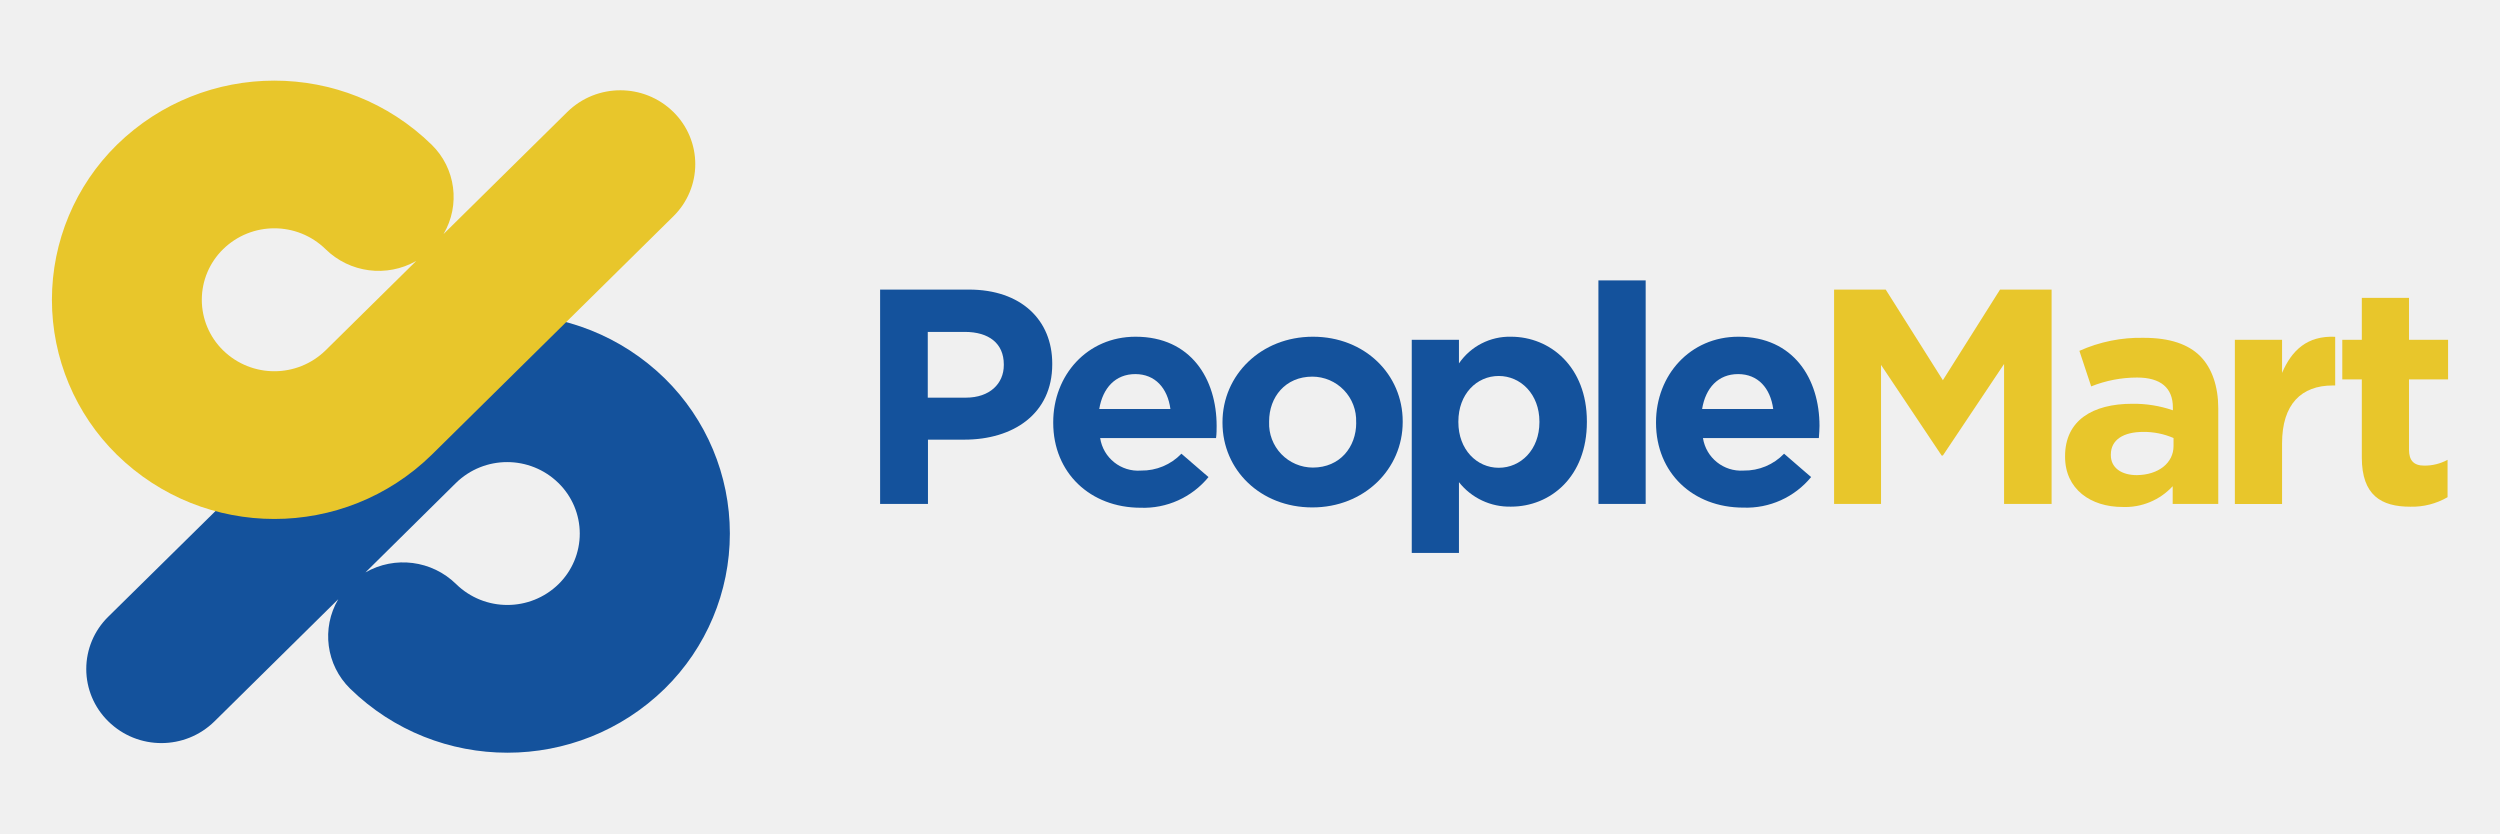
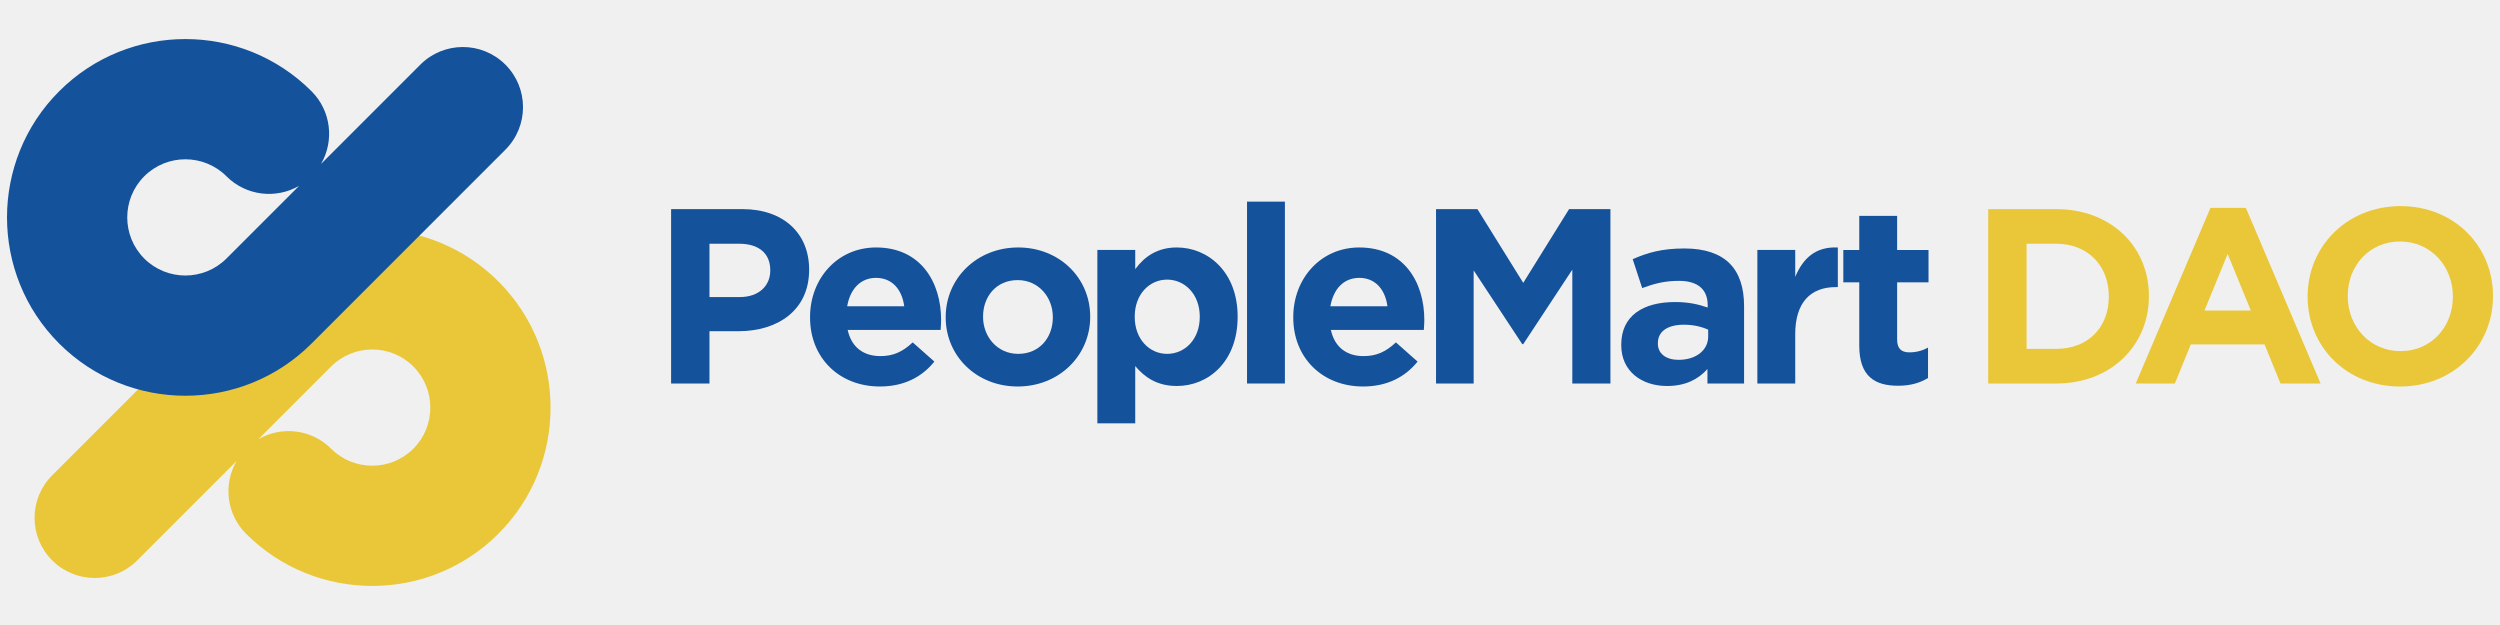
- <svg xmlns="http://www.w3.org/2000/svg" id="图层_1" data-name="图层 1" viewBox="0 0 384 128" version="1.1" width="384" height="128">
-   <defs id="defs826">
-     <style id="style824">.cls-1{fill:#fff;}.cls-2{fill:#14529c;}.cls-3{fill:#e8c62b;}</style>
+ <svg xmlns="http://www.w3.org/2000/svg" viewBox="0 0 512 128" height="128" width="512" xml:space="preserve" id="svg2" version="1.1">
+   <defs id="defs6">
+     <clipPath id="clipPath20" clipPathUnits="userSpaceOnUse">
+       <path id="path18" d="M 0,170.079 H 566.929 V 0 H 0 Z" />
+     </clipPath>
  </defs>
-   <g id="g1193" transform="translate(-9.919998)">
-     <path class="cls-2" d="m 145.105,44.48 h 13.65 c 8,0 12.79,4.66 12.79,11.38 v 0.1 c 0,7.62 -6,11.57 -13.5,11.57 h -5.59 v 9.87 h -7.35 z m 13.17,16.6 c 3.68,0 5.83,-2.16 5.83,-5 v -0.1 c 0,-3.24 -2.29,-5 -6,-5 h -5.68 v 10.1 z" id="path830" />
-     <path class="cls-2" d="m 171.695,64.94 v -0.09 c 0,-7.2 5.2,-13.13 12.65,-13.13 8.54,0 12.45,6.54 12.45,13.69 0,0.56 0,1.22 -0.09,1.88 h -17.8 a 5.9,5.9 0 0 0 6.28,4.99 8.42,8.42 0 0 0 6.2,-2.59 l 4.16,3.59 a 12.88,12.88 0 0 1 -10.46,4.71 c -7.68,-0.02 -13.39,-5.34 -13.39,-13.05 z m 18,-2.12 c -0.43,-3.2 -2.34,-5.36 -5.39,-5.36 -3.05,0 -5,2.12 -5.54,5.36 z" id="path832" />
-     <path class="cls-2" d="m 197.695,64.94 v -0.09 c 0,-7.25 5.92,-13.13 13.89,-13.13 7.97,0 13.79,5.79 13.79,13 v 0.1 c 0,7.24 -5.91,13.12 -13.88,13.12 -7.97,0 -13.8,-5.76 -13.8,-13 z m 20.53,0 v -0.09 a 6.75,6.75 0 0 0 -6.73,-7 c -4.16,0 -6.64,3.16 -6.64,6.87 v 0.1 a 6.74,6.74 0 0 0 6.73,7 c 4.16,-0.01 6.65,-3.16 6.65,-6.88 z" id="path834" />
-     <path class="cls-2" d="m 226.765,52.19 h 7.25 v 3.63 a 9.42,9.42 0 0 1 8,-4.1 c 6,0 11.65,4.61 11.65,13 v 0.1 c 0,8.41 -5.59,13 -11.65,13 a 9.89,9.89 0 0 1 -8,-3.76 v 10.87 h -7.25 z m 19.61,12.66 v -0.1 c 0,-4.18 -2.86,-7 -6.25,-7 -3.39,0 -6.2,2.78 -6.2,7 v 0.1 c 0,4.18 2.81,7 6.2,7 3.39,0 6.25,-2.77 6.25,-7 z" id="path836" />
-     <path class="cls-2" d="m 255.435,43.07 h 7.26 V 77.4 h -7.25 z" id="path838" />
-     <path class="cls-2" d="m 264.285,64.94 v -0.09 c 0,-7.2 5.21,-13.13 12.65,-13.13 8.54,0 12.46,6.54 12.46,13.69 0,0.56 -0.05,1.22 -0.1,1.88 h -17.8 a 5.92,5.92 0 0 0 6.25,4.99 8.44,8.44 0 0 0 6.21,-2.59 l 4.15,3.59 a 12.86,12.86 0 0 1 -10.41,4.69 c -7.73,0 -13.41,-5.32 -13.41,-13.03 z m 18,-2.12 c -0.43,-3.2 -2.33,-5.36 -5.39,-5.36 -3.06,0 -5,2.12 -5.53,5.36 z" id="path840" />
-     <path class="cls-2" d="m 291.635,44.48 h 7.93 l 8.78,13.92 8.78,-13.92 h 7.92 V 77.4 h -7.3 V 55.91 l -9.4,14.06 h -0.19 l -9.31,-13.92 V 77.4 h -7.21 z" id="path842" style="fill:#e8c62b;fill-opacity:1" />
-     <path class="cls-2" d="m 327.115,70.16 v -0.09 c 0,-5.51 4.25,-8.05 10.31,-8.05 a 18.4,18.4 0 0 1 6.25,1 v -0.43 c 0,-3 -1.86,-4.6 -5.49,-4.6 a 19,19 0 0 0 -7.06,1.36 l -1.81,-5.46 a 22.85,22.85 0 0 1 9.92,-2 c 4,0 6.83,1 8.64,2.82 1.81,1.82 2.77,4.66 2.77,8 V 77.4 h -7 v -2.72 a 9.92,9.92 0 0 1 -7.73,3.19 c -4.84,0 -8.8,-2.72 -8.8,-7.71 z m 16.66,-1.65 v -1.23 a 11.48,11.48 0 0 0 -4.63,-0.94 c -3.1,0 -5,1.23 -5,3.48 v 0.1 c 0,1.93 1.62,3.06 4,3.06 3.34,-0.04 5.63,-1.88 5.63,-4.47 z" id="path844" style="fill:#e8c62b;fill-opacity:1" />
-     <path class="cls-2" d="m 353.195,52.19 h 7.25 v 5.09 c 1.48,-3.48 3.87,-5.74 8.16,-5.55 v 7.48 h -0.38 c -4.82,0 -7.78,2.87 -7.78,8.89 v 9.31 h -7.25 z" id="path846" style="fill:#e8c62b;fill-opacity:1" />
-     <path class="cls-2" d="m 372.695,70.28 v -12 h -3 v -6.09 h 3 v -6.44 h 7.25 v 6.44 h 6 v 6.09 h -6 v 10.8 c 0,1.64 0.72,2.44 2.34,2.44 a 7.39,7.39 0 0 0 3.58,-0.89 v 5.74 a 10.85,10.85 0 0 1 -5.73,1.46 c -4.44,0 -7.44,-1.74 -7.44,-7.55 z" id="path848" style="fill:#e8c62b;fill-opacity:1" />
-     <path class="cls-2" d="m 26.545,110.79 a 11.24,11.24 0 0 1 0,-16.06 l 37.15,-36.6 a 34.59,34.59 0 0 1 48.34,0 33.39,33.39 0 0 1 0,47.64 34.59,34.59 0 0 1 -48.34,0 11.25,11.25 0 0 1 -1.82,-13.73 l -19,18.75 a 11.63,11.63 0 0 1 -16.33,0 z m 69.15,-36.6 a 11.26,11.26 0 0 0 -15.75,0 l -13.89,13.73 a 11.63,11.63 0 0 1 13.92,1.79 11.26,11.26 0 0 0 15.75,0 10.86,10.86 0 0 0 -0.03,-15.52 z" id="path856" />
-     <path class="cls-3" d="m 113.365,17.21 a 11.23,11.23 0 0 1 0,16 L 76.225,69.86 a 34.57,34.57 0 0 1 -48.34,0 33.38,33.38 0 0 1 0,-47.63 34.59,34.59 0 0 1 48.34,0 11.22,11.22 0 0 1 1.82,13.72 l 19,-18.74 a 11.63,11.63 0 0 1 16.32,0 z m -69.18,36.6 a 11.26,11.26 0 0 0 15.75,0 l 13.92,-13.73 a 11.65,11.65 0 0 1 -13.92,-1.8 11.26,11.26 0 0 0 -15.75,0 10.86,10.86 0 0 0 0,15.53 z" id="path858" />
-   </g>
+   <path id="path24" style="fill:#14529c;fill-opacity:1;fill-rule:nonzero;stroke:none;stroke-width:0.978" d="m 151.525,60.836 c 3.929,0 6.225,-2.347 6.225,-5.409 v -0.102 c 0,-3.521 -2.449,-5.409 -6.378,-5.409 h -6.072 V 60.836 Z M 137.441,42.825 h 14.593 c 8.522,0 13.675,5.051 13.675,12.348 v 0.103 c 0,8.266 -6.428,12.552 -14.44,12.552 h -5.97 v 10.715 h -7.858 z" />
+   <path id="path28" style="fill:#14529c;fill-opacity:1;fill-rule:nonzero;stroke:none;stroke-width:0.978" d="m 185.187,62.725 c -0.46,-3.47 -2.501,-5.817 -5.766,-5.817 -3.215,0 -5.306,2.296 -5.919,5.817 z m -19.288,2.296 V 64.919 c 0,-7.807 5.562,-14.237 13.522,-14.237 9.134,0 13.318,7.093 13.318,14.848 0,0.613 -0.051,1.327 -0.102,2.042 h -19.033 c 0.765,3.521 3.215,5.357 6.684,5.357 2.602,0 4.491,-0.816 6.633,-2.807 l 4.439,3.929 c -2.551,3.164 -6.225,5.103 -11.174,5.103 -8.216,0 -14.288,-5.767 -14.288,-14.134" />
+   <path id="path32" style="fill:#14529c;fill-opacity:1;fill-rule:nonzero;stroke:none;stroke-width:0.978" d="m 215.619,65.02 v -0.102 c 0,-4.031 -2.908,-7.553 -7.195,-7.553 -4.439,0 -7.093,3.419 -7.093,7.451 v 0.102 c 0,4.031 2.908,7.552 7.195,7.552 4.439,0 7.093,-3.419 7.093,-7.45 m -21.941,0 v -0.102 c 0,-7.859 6.327,-14.237 14.848,-14.237 8.47,0 14.747,6.277 14.747,14.135 v 0.102 c 0,7.858 -6.327,14.236 -14.848,14.236 -8.47,0 -14.747,-6.277 -14.747,-14.134" />
+   <path id="path36" style="fill:#14529c;fill-opacity:1;fill-rule:nonzero;stroke:none;stroke-width:0.978" d="M 245.711,64.919 V 64.817 c 0,-4.543 -3.062,-7.553 -6.684,-7.553 -3.622,0 -6.633,3.01 -6.633,7.553 v 0.102 c 0,4.541 3.011,7.552 6.633,7.552 3.622,0 6.684,-2.959 6.684,-7.552 M 224.74,51.193 h 7.755 v 3.928 c 1.888,-2.551 4.491,-4.44 8.522,-4.44 6.378,0 12.45,5.001 12.45,14.135 v 0.102 c 0,9.133 -5.97,14.133 -12.45,14.133 -4.133,0 -6.685,-1.887 -8.522,-4.082 v 11.736 h -7.755 z" />
+   <path id="path38" style="fill:#14529c;fill-opacity:1;fill-rule:nonzero;stroke:none;stroke-width:0.978" d="m 255.392,41.294 h 7.756 v 37.248 h -7.756 z" />
+   <path id="path42" style="fill:#14529c;fill-opacity:1;fill-rule:nonzero;stroke:none;stroke-width:0.978" d="m 284.148,62.725 c -0.46,-3.47 -2.501,-5.817 -5.766,-5.817 -3.215,0 -5.306,2.296 -5.919,5.817 z m -19.287,2.296 V 64.919 c 0,-7.807 5.562,-14.237 13.521,-14.237 9.133,0 13.319,7.093 13.319,14.848 0,0.613 -0.052,1.327 -0.103,2.042 h -19.033 c 0.766,3.521 3.215,5.357 6.684,5.357 2.602,0 4.491,-0.816 6.633,-2.807 l 4.439,3.929 c -2.55,3.164 -6.225,5.103 -11.173,5.103 -8.217,0 -14.288,-5.767 -14.288,-14.134" />
+   <path id="path46" style="fill:#14529c;fill-opacity:1;fill-rule:nonzero;stroke:none;stroke-width:0.978" d="m 294.101,42.825 h 8.47 l 9.388,15.104 9.388,-15.104 h 8.47 v 35.718 h -7.807 V 55.224 l -10.051,15.256 h -0.203 l -9.951,-15.104 v 23.166 h -7.704 z" />
+   <path id="path50" style="fill:#14529c;fill-opacity:1;fill-rule:nonzero;stroke:none;stroke-width:0.978" d="m 349.837,68.898 v -1.377 c -1.326,-0.613 -3.062,-1.021 -4.95,-1.021 -3.315,0 -5.356,1.326 -5.356,3.776 v 0.102 c 0,2.092 1.734,3.316 4.235,3.316 3.623,0 6.072,-1.989 6.072,-4.796 m -17.808,1.786 v -0.102 c 0,-5.969 4.542,-8.725 11.022,-8.725 2.755,0 4.745,0.46 6.684,1.123 v -0.46 c 0,-3.215 -1.99,-5 -5.868,-5 -2.96,0 -5.053,0.561 -7.552,1.48 l -1.94,-5.919 c 3.011,-1.327 5.97,-2.195 10.614,-2.195 4.235,0 7.298,1.122 9.236,3.061 2.041,2.042 2.96,5.052 2.96,8.726 v 15.868 h -7.501 v -2.959 c -1.888,2.093 -4.491,3.47 -8.267,3.47 -5.153,0 -9.388,-2.959 -9.388,-8.368" />
+   <path id="path54" style="fill:#14529c;fill-opacity:1;fill-rule:nonzero;stroke:none;stroke-width:0.978" d="m 359.908,51.193 h 7.755 v 5.51 c 1.582,-3.776 4.133,-6.225 8.726,-6.02 v 8.113 h -0.409 c -5.154,0 -8.318,3.113 -8.318,9.644 V 78.542 h -7.755 z" />
+   <path id="path58" style="fill:#14529c;fill-opacity:1;fill-rule:nonzero;stroke:none;stroke-width:0.978" d="M 380.776,70.786 V 57.826 h -3.265 v -6.632 h 3.265 v -6.991 h 7.756 v 6.991 h 6.429 v 6.632 h -6.429 V 69.511 c 0,1.786 0.766,2.653 2.5,2.653 1.429,0 2.704,-0.358 3.827,-0.97 v 6.226 c -1.632,0.969 -3.52,1.581 -6.122,1.581 -4.747,0 -7.961,-1.887 -7.961,-8.215" />
+   <path id="path62" style="fill:#e9c739;fill-opacity:1;fill-rule:nonzero;stroke:none;stroke-width:0.978" d="m 421.117,71.45 c 6.428,0 10.767,-4.338 10.767,-10.665 v -0.102 c 0,-6.327 -4.339,-10.767 -10.767,-10.767 h -6.072 V 71.45 Z M 407.187,42.825 h 13.93 c 11.226,0 18.981,7.704 18.981,17.757 v 0.103 c 0,10.051 -7.755,17.858 -18.981,17.858 h -13.93 z" />
+   <path id="path66" style="fill:#e9c739;fill-opacity:1;fill-rule:nonzero;stroke:none;stroke-width:0.978" d="m 460.971,63.592 -4.747,-11.583 -4.744,11.583 z m -8.266,-21.022 h 7.245 l 15.308,35.973 h -8.215 l -3.265,-8.011 h -15.104 l -3.265,8.011 h -8.01 z" />
+   <path id="path70" style="fill:#e9c739;fill-opacity:1;fill-rule:nonzero;stroke:none;stroke-width:0.978" d="m 502.348,60.785 v -0.102 c 0,-6.123 -4.49,-11.226 -10.818,-11.226 -6.326,0 -10.715,5.001 -10.715,11.124 v 0.102 c 0,6.123 4.491,11.225 10.819,11.225 6.326,0 10.714,-5 10.714,-11.123 m -29.748,0 v -0.102 c 0,-10.154 8.011,-18.472 19.034,-18.472 11.02,0 18.93,8.216 18.93,18.37 v 0.102 c 0,10.154 -8.011,18.472 -19.034,18.472 -11.022,0 -18.93,-8.216 -18.93,-18.37" />
+   <path id="path74" style="fill:#e9c739;fill-opacity:1;fill-rule:nonzero;stroke:none;stroke-width:0.978" d="m 84.652,75.056 c -4.642,-4.642 -12.196,-4.642 -16.838,0 L 52.922,89.948 c 4.714,-2.738 10.854,-2.089 14.891,1.947 4.642,4.642 12.196,4.642 16.838,0 4.642,-4.641 4.642,-12.196 0,-16.838 M 10.687,114.763 c -4.811,-4.81 -4.811,-12.609 0,-17.419 L 50.394,57.637 c 14.248,-14.247 37.429,-14.247 51.677,0 14.247,14.248 14.247,37.429 0,51.677 -14.248,14.248 -37.429,14.248 -51.677,0 -4.036,-4.036 -4.685,-10.177 -1.948,-14.89 L 28.106,114.763 c -4.811,4.811 -12.609,4.811 -17.419,0" />
+   <path id="path78" style="fill:#14529c;fill-opacity:1;fill-rule:nonzero;stroke:none;stroke-width:0.978" d="m 29.541,52.944 c 4.642,4.642 12.196,4.642 16.838,0 L 61.27,38.052 c -4.713,2.738 -10.854,2.089 -14.89,-1.947 -4.642,-4.642 -12.196,-4.642 -16.838,0 -4.642,4.642 -4.642,12.196 0,16.838 M 103.506,13.237 c 4.81,4.81 4.81,12.61 0,17.419 L 63.799,70.363 c -14.248,14.247 -37.429,14.247 -51.677,0 -14.248,-14.248 -14.248,-37.429 0,-51.677 14.248,-14.248 37.429,-14.248 51.677,0 4.036,4.036 4.685,10.177 1.948,14.89 l 20.339,-20.339 c 4.811,-4.811 12.609,-4.811 17.419,0" />
</svg>
